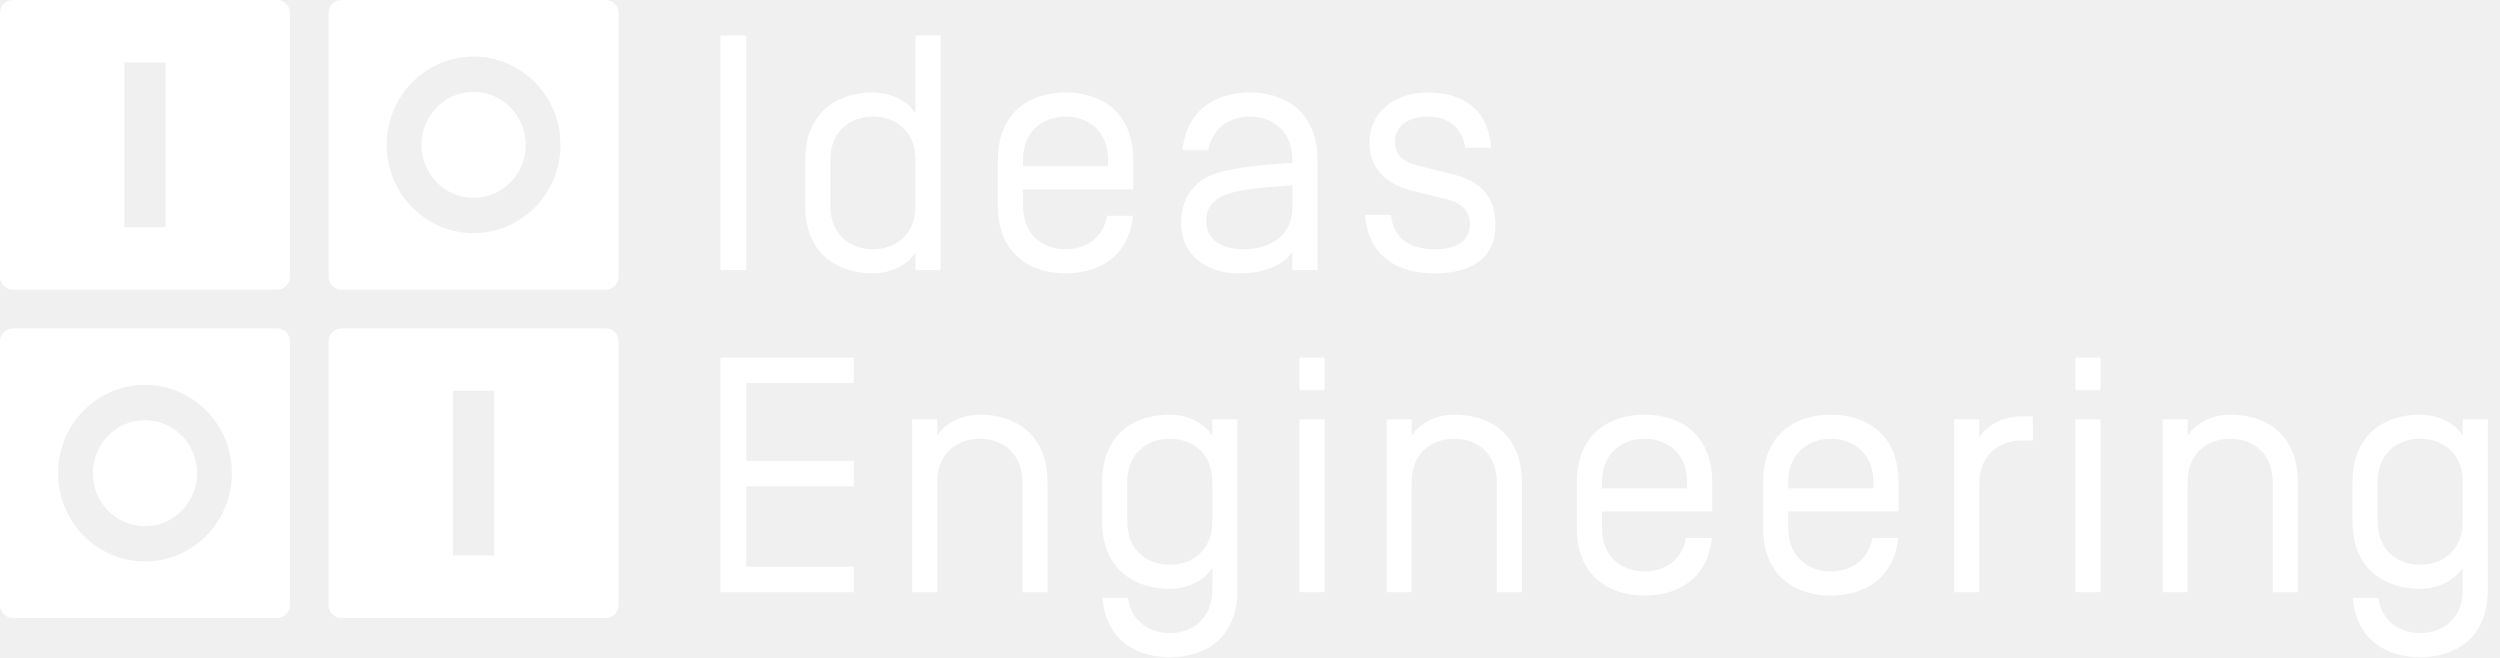
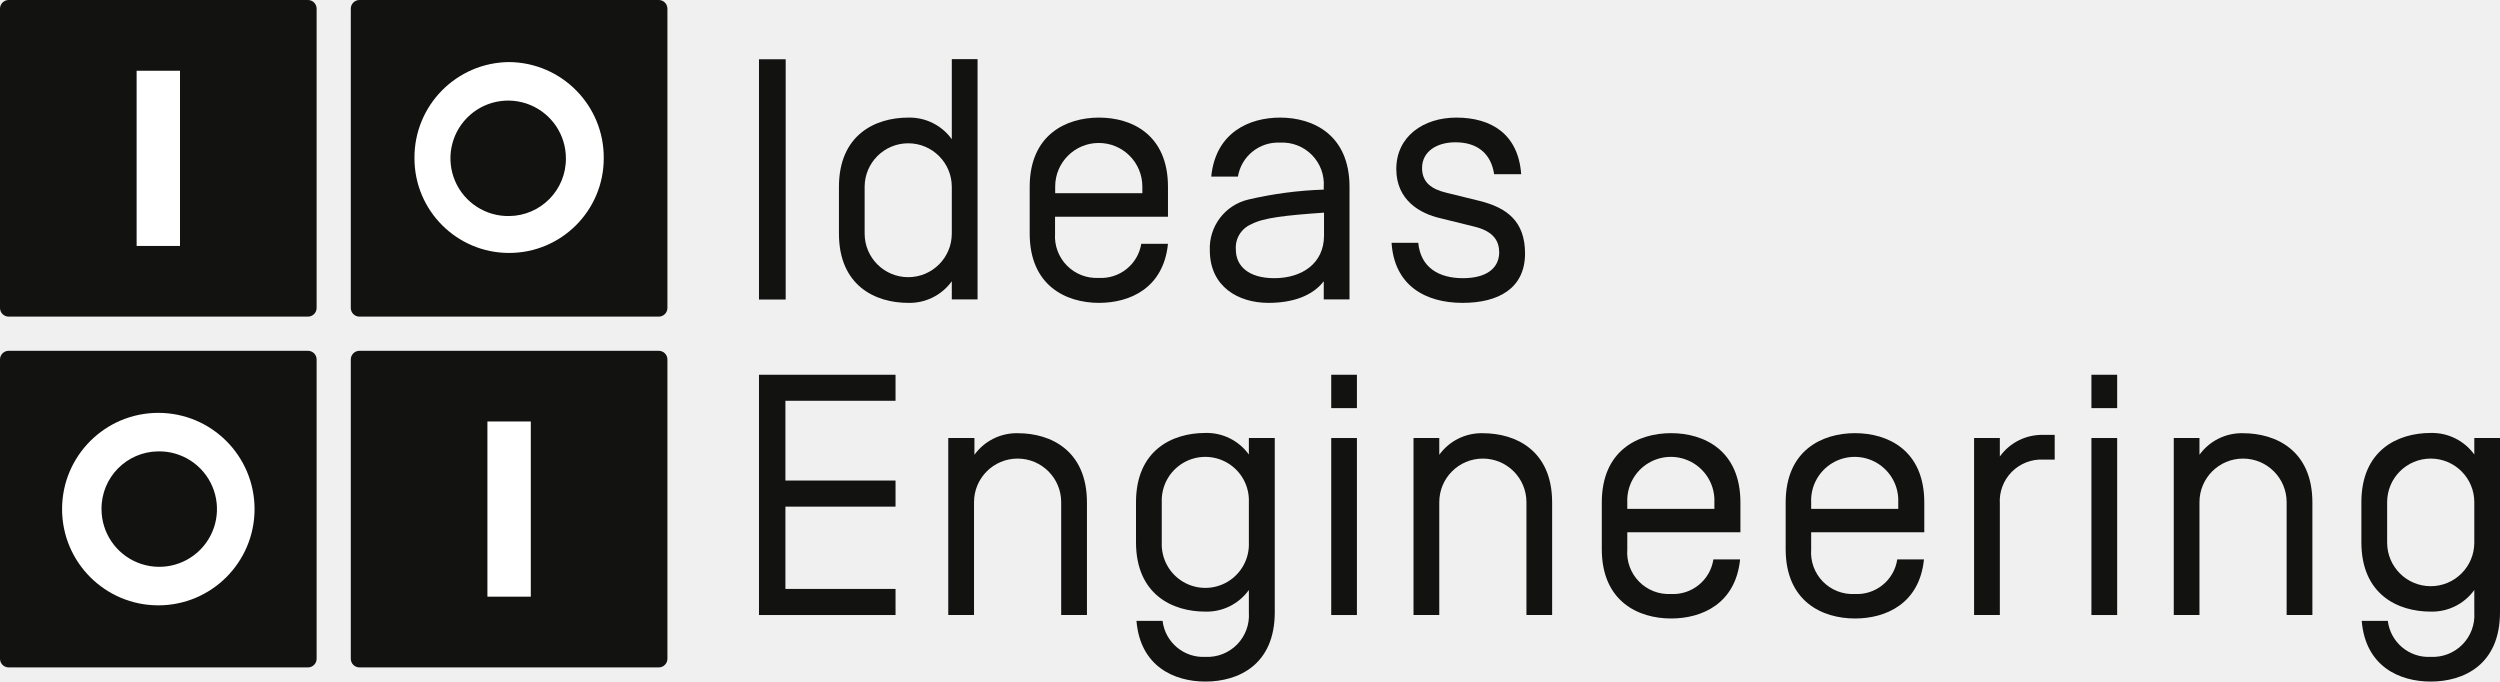
- <svg xmlns="http://www.w3.org/2000/svg" version="1.1" viewBox="0 0 194 51" stroke-linejoin="round" stroke-miterlimit="1.414" fill-rule="evenodd" clip-rule="evenodd" overflow="hidden">
-   <g id="_51x195-combination">
-     <g id="Logo">
-       <path d=" M 36.75 7.13 C 34.516 7.13 32.704 8.97 32.704 11.241 C 32.704 13.511 34.516 15.351 36.75 15.351 C 38.984 15.351 40.796 13.511 40.796 11.241 C 40.796 8.97 38.984 7.13 36.75 7.13" id="Fill-1" fill="#FFFFFF" />
-       <path d=" M 36.75 18.092 C 33.026 18.092 30.007 15.025 30.007 11.241 C 30.007 7.457 33.026 4.388 36.75 4.388 C 40.474 4.388 43.493 7.457 43.493 11.241 C 43.493 15.025 40.474 18.092 36.75 18.092 M 47 0.001 L 26.5 0.001 C 25.947 0.001 25.5 0.448 25.5 1 L 25.5 21.481 C 25.5 22.033 25.947 22.481 26.5 22.481 L 47 22.481 C 47.553 22.481 48 22.033 48 21.481 L 48 1 C 48 0.448 47.553 0.001 47 0.001" id="Fill-3" fill="#FFFFFF" />
-       <path d=" M 9.65 17.634 L 12.85 17.634 L 12.85 4.845 L 9.65 4.845 L 9.65 17.634 Z M 21.5 0 L 1 0 C 0.447 0 0 0.447 0 1 L 0 21.48 C 0 22.033 0.447 22.48 1 22.48 L 21.5 22.48 C 22.053 22.48 22.5 22.033 22.5 21.48 L 22.5 1 C 22.5 0.447 22.053 0 21.5 0 Z" id="Fill-5" fill="#FFFFFF" />
-       <path d=" M 11.25 32.607 C 9.016 32.607 7.204 34.447 7.204 36.718 C 7.204 38.988 9.016 40.829 11.25 40.829 C 13.484 40.829 15.296 38.988 15.296 36.718 C 15.296 34.447 13.484 32.607 11.25 32.607" id="Fill-7" fill="#FFFFFF" />
-       <path d=" M 11.25 43.569 C 7.526 43.569 4.507 40.502 4.507 36.718 C 4.507 32.934 7.526 29.867 11.25 29.867 C 14.974 29.867 17.993 32.934 17.993 36.718 C 17.993 40.502 14.974 43.569 11.25 43.569 M 21.5 25.478 L 1 25.478 C 0.447 25.478 0 25.925 0 26.477 L 0 46.959 C 0 47.511 0.447 47.958 1 47.958 L 21.5 47.958 C 22.053 47.958 22.5 47.511 22.5 46.959 L 22.5 26.477 C 22.5 25.925 22.053 25.478 21.5 25.478" id="Fill-8" fill="#FFFFFF" />
-       <path d=" M 35.15 43.112 L 38.35 43.112 L 38.35 30.323 L 35.15 30.323 L 35.15 43.112 Z M 47 25.478 L 26.5 25.478 C 25.947 25.478 25.5 25.925 25.5 26.477 L 25.5 46.958 C 25.5 47.511 25.947 47.958 26.5 47.958 L 47 47.958 C 47.553 47.958 48 47.511 48 46.958 L 48 26.477 C 48 25.925 47.553 25.478 47 25.478 Z" id="Fill-9" fill="#FFFFFF" />
-     </g>
-     <g id="Font" transform="matrix(1,0,0,1,55,2)">
-       <path d=" M 0.909 18.956 L 2.911 18.956 L 2.911 0.755 L 0.909 0.755 L 0.909 18.956 Z" id="Fill-10" fill="#FFFFFF" />
-       <path d=" M 9.437 13.99 C 9.437 16.226 10.997 17.344 12.739 17.344 C 14.481 17.344 16.041 16.226 16.041 13.99 L 16.041 10.402 C 16.041 8.166 14.481 7.048 12.739 7.048 C 10.997 7.048 9.437 8.166 9.437 10.402 L 9.437 13.99 Z M 7.487 13.964 L 7.487 10.428 C 7.487 6.476 10.243 5.176 12.739 5.176 C 13.961 5.176 15.365 5.722 16.041 6.814 L 16.041 0.755 L 17.991 0.755 L 17.991 18.956 L 16.041 18.956 L 16.041 17.578 C 15.365 18.67 13.961 19.217 12.739 19.217 C 10.243 19.217 7.487 17.916 7.487 13.964 Z" id="Fill-11" fill="#FFFFFF" />
-       <path d=" M 30.992 10.402 C 30.992 8.166 29.431 7.048 27.69 7.048 C 25.948 7.048 24.388 8.166 24.388 10.402 L 24.388 10.896 L 30.992 10.896 L 30.992 10.402 Z M 30.914 14.744 L 32.916 14.744 C 32.578 18.098 30.03 19.216 27.69 19.216 C 25.194 19.216 22.437 17.916 22.437 13.964 L 22.437 10.428 C 22.437 6.476 25.194 5.175 27.69 5.175 C 30.186 5.175 32.942 6.476 32.942 10.428 L 32.942 12.69 L 24.388 12.69 L 24.388 13.99 C 24.388 16.226 25.948 17.344 27.69 17.344 C 29.223 17.344 30.602 16.486 30.914 14.744 Z" id="Fill-12" fill="#FFFFFF" />
-       <path d=" M 45.291 12.378 C 42.353 12.586 40.689 12.768 39.779 13.262 C 38.791 13.808 38.609 14.406 38.609 15.186 C 38.609 16.408 39.545 17.344 41.521 17.344 C 43.627 17.344 45.291 16.226 45.291 14.12 L 45.291 12.378 Z M 38.765 9.648 L 36.763 9.648 C 37.101 6.294 39.649 5.175 41.989 5.175 C 44.485 5.175 47.241 6.476 47.241 10.428 L 47.241 18.956 L 45.291 18.956 L 45.291 17.578 C 44.433 18.696 42.925 19.216 41.105 19.216 C 38.817 19.216 36.659 17.994 36.659 15.238 C 36.659 13.886 37.231 12.066 39.571 11.39 C 41.105 10.948 43.029 10.792 45.291 10.636 L 45.291 10.402 C 45.291 8.166 43.731 7.047 41.989 7.047 C 40.455 7.047 39.077 7.906 38.765 9.648 Z" id="Fill-13" fill="#FFFFFF" />
-       <path d=" M 58.707 9.466 C 58.472 7.906 57.432 7.048 55.769 7.048 C 54.313 7.048 53.247 7.776 53.247 8.998 C 53.247 10.116 54.001 10.61 55.093 10.87 L 57.615 11.493 C 59.644 11.988 61.047 13.002 61.047 15.472 C 61.047 18.124 59.045 19.216 56.315 19.216 C 53.507 19.216 51.141 17.916 50.933 14.666 L 52.935 14.666 C 53.117 16.564 54.521 17.344 56.315 17.344 C 58.187 17.344 59.045 16.59 59.071 15.419 C 59.071 14.562 58.681 13.807 57.199 13.444 L 54.573 12.794 C 53.117 12.456 51.271 11.468 51.271 9.076 C 51.271 6.606 53.325 5.175 55.795 5.175 C 58.499 5.175 60.501 6.476 60.709 9.466 L 58.707 9.466 Z" id="Fill-14" fill="#FFFFFF" />
-       <path d=" M 2.911 41.98 L 11.257 41.98 L 11.257 43.956 L 0.909 43.956 L 0.909 25.755 L 11.257 25.755 L 11.257 27.731 L 2.911 27.731 L 2.911 33.764 L 11.257 33.764 L 11.257 35.74 L 2.911 35.74 L 2.911 41.98 Z" id="Fill-15" fill="#FFFFFF" />
-       <path d=" M 26.286 35.427 L 26.286 43.955 L 24.336 43.955 L 24.336 35.401 C 24.336 33.165 22.776 32.047 21.034 32.047 C 19.292 32.047 17.731 33.165 17.731 35.401 L 17.731 43.955 L 15.782 43.955 L 15.782 30.539 L 17.731 30.539 L 17.731 31.813 C 18.408 30.721 19.811 30.175 21.034 30.175 C 23.53 30.175 26.286 31.475 26.286 35.427" id="Fill-16" fill="#FFFFFF" />
-       <path d=" M 32.473 38.469 C 32.473 40.705 34.033 41.823 35.775 41.823 C 37.517 41.823 39.077 40.705 39.077 38.469 L 39.077 35.401 C 39.077 33.165 37.517 32.047 35.775 32.047 C 34.033 32.047 32.473 33.165 32.473 35.401 L 32.473 38.469 Z M 39.077 43.773 L 39.077 42.057 C 38.401 43.149 36.997 43.695 35.775 43.695 C 33.279 43.695 30.523 42.395 30.523 38.443 L 30.523 35.427 C 30.523 31.475 33.279 30.175 35.775 30.175 C 36.997 30.175 38.401 30.721 39.077 31.813 L 39.077 30.539 L 41.027 30.539 L 41.027 43.747 C 41.027 47.725 38.271 49 35.775 49 C 33.409 49 30.835 47.855 30.549 44.397 L 32.525 44.397 C 32.785 46.218 34.215 47.128 35.775 47.128 C 37.517 47.128 39.077 46.01 39.077 43.773 Z" id="Fill-17" fill="#FFFFFF" />
-       <path d=" M 45.837 43.956 L 47.787 43.956 L 47.787 30.539 L 45.837 30.539 L 45.837 43.956 Z M 45.837 28.277 L 47.787 28.277 L 47.787 25.755 L 45.837 25.755 L 45.837 28.277 Z" id="Fill-18" fill="#FFFFFF" />
-       <path d=" M 63.101 35.427 L 63.101 43.955 L 61.151 43.955 L 61.151 35.401 C 61.151 33.165 59.591 32.047 57.849 32.047 C 56.106 32.047 54.547 33.165 54.547 35.401 L 54.547 43.955 L 52.597 43.955 L 52.597 30.539 L 54.547 30.539 L 54.547 31.813 C 55.223 30.721 56.627 30.175 57.849 30.175 C 60.345 30.175 63.101 31.475 63.101 35.427" id="Fill-19" fill="#FFFFFF" />
-       <path d=" M 75.919 35.402 C 75.919 33.166 74.359 32.048 72.617 32.048 C 70.875 32.048 69.315 33.166 69.315 35.402 L 69.315 35.896 L 75.919 35.896 L 75.919 35.402 Z M 75.841 39.744 L 77.843 39.744 C 77.504 43.098 74.957 44.216 72.617 44.216 C 70.121 44.216 67.365 42.916 67.365 38.964 L 67.365 35.428 C 67.365 31.476 70.121 30.175 72.617 30.175 C 75.113 30.175 77.869 31.476 77.869 35.428 L 77.869 37.69 L 69.315 37.69 L 69.315 38.99 C 69.315 41.226 70.875 42.344 72.617 42.344 C 74.15 42.344 75.528 41.486 75.841 39.744 Z" id="Fill-20" fill="#FFFFFF" />
-       <path d=" M 90.375 35.402 C 90.375 33.166 88.814 32.048 87.073 32.048 C 85.331 32.048 83.771 33.166 83.771 35.402 L 83.771 35.896 L 90.375 35.896 L 90.375 35.402 Z M 90.297 39.744 L 92.299 39.744 C 91.961 43.098 89.412 44.216 87.073 44.216 C 84.577 44.216 81.82 42.916 81.82 38.964 L 81.82 35.428 C 81.82 31.476 84.577 30.175 87.073 30.175 C 89.569 30.175 92.325 31.476 92.325 35.428 L 92.325 37.69 L 83.771 37.69 L 83.771 38.99 C 83.771 41.226 85.331 42.344 87.073 42.344 C 88.606 42.344 89.985 41.486 90.297 39.744 Z" id="Fill-21" fill="#FFFFFF" />
-       <path d=" M 98.59 31.944 C 99.266 30.852 100.67 30.306 101.892 30.306 L 102.75 30.306 L 102.75 32.178 L 101.892 32.178 C 100.15 32.178 98.59 33.296 98.59 35.532 L 98.59 43.956 L 96.64 43.956 L 96.64 30.54 L 98.59 30.54 L 98.59 31.944 Z" id="Fill-22" fill="#FFFFFF" />
-       <path d=" M 106.052 43.956 L 108.002 43.956 L 108.002 30.539 L 106.052 30.539 L 106.052 43.956 Z M 106.052 28.277 L 108.002 28.277 L 108.002 25.755 L 106.052 25.755 L 106.052 28.277 Z" id="Fill-23" fill="#FFFFFF" />
-       <path d=" M 123.316 35.427 L 123.316 43.955 L 121.366 43.955 L 121.366 35.401 C 121.366 33.165 119.806 32.047 118.064 32.047 C 116.321 32.047 114.762 33.165 114.762 35.401 L 114.762 43.955 L 112.812 43.955 L 112.812 30.539 L 114.762 30.539 L 114.762 31.813 C 115.438 30.721 116.842 30.175 118.064 30.175 C 120.56 30.175 123.316 31.475 123.316 35.427" id="Fill-24" fill="#FFFFFF" />
-       <path d=" M 129.504 38.469 C 129.504 40.705 131.064 41.823 132.806 41.823 C 134.548 41.823 136.108 40.705 136.108 38.469 L 136.108 35.401 C 136.108 33.165 134.548 32.047 132.806 32.047 C 131.064 32.047 129.504 33.165 129.504 35.401 L 129.504 38.469 Z M 136.108 43.773 L 136.108 42.057 C 135.432 43.149 134.028 43.695 132.806 43.695 C 130.31 43.695 127.554 42.395 127.554 38.443 L 127.554 35.427 C 127.554 31.475 130.31 30.175 132.806 30.175 C 134.028 30.175 135.432 30.721 136.108 31.813 L 136.108 30.539 L 138.058 30.539 L 138.058 43.747 C 138.058 47.725 135.302 49 132.806 49 C 130.44 49 127.866 47.855 127.58 44.397 L 129.556 44.397 C 129.816 46.218 131.246 47.128 132.806 47.128 C 134.548 47.128 136.108 46.01 136.108 43.773 Z" id="Fill-25" fill="#FFFFFF" />
+ <svg xmlns="http://www.w3.org/2000/svg" viewBox="0 0 374.58 102.12">
+   <defs>
+     <style>.cls-1{fill:#121211;}.cls-2{fill:#fff;}</style>
+   </defs>
+   <g id="Layer_2" data-name="Layer 2">
+     <g id="Logo_mit_Schrift_Schwarz" data-name="Logo mit Schrift Schwarz">
+       <g id="font_pfade" data-name="font pfade">
+         <path class="cls-1" d="M113.72,8.88h4v36h-4Z" />
+         <path class="cls-1" d="M125.7,35V28c0-7.81,5.45-10.38,10.38-10.38a7.79,7.79,0,0,1,6.53,3.24v-12h3.86v36h-3.86V42.14a7.79,7.79,0,0,1-6.53,3.24C131.15,45.38,125.7,42.81,125.7,35Zm3.85,0a6.53,6.53,0,1,0,13.06,0V28a6.53,6.53,0,1,0-13.06,0Z" />
+         <path class="cls-1" d="M171,36.53h4c-.67,6.64-5.7,8.85-10.33,8.85-4.94,0-10.39-2.57-10.39-10.39V28c0-7.81,5.45-10.38,10.39-10.38S175,20.19,175,28v4.47H158.08V35a6.23,6.23,0,0,0,6.53,6.64A6.11,6.11,0,0,0,171,36.53Zm.16-8.58a6.53,6.53,0,1,0-13.06,0v1h13.06Z" />
+         <path class="cls-1" d="M185.48,26.46h-4c.67-6.63,5.7-8.84,10.33-8.84,4.94,0,10.39,2.57,10.39,10.38V44.86h-3.86V42.14c-1.7,2.21-4.68,3.24-8.28,3.24-4.52,0-8.79-2.42-8.79-7.87a7.5,7.5,0,0,1,5.76-7.61,58,58,0,0,1,11.31-1.49V28a6.22,6.22,0,0,0-6.53-6.63A6.1,6.1,0,0,0,185.48,26.46Zm12.9,5.4c-5.81.41-9.1.77-10.9,1.74a3.8,3.8,0,0,0-2.31,3.81c0,2.41,1.85,4.27,5.76,4.27,4.16,0,7.45-2.22,7.45-6.38Z" />
+         <path class="cls-1" d="M223.87,26.1c-.46-3.09-2.51-4.78-5.8-4.78-2.88,0-5,1.44-5,3.85,0,2.21,1.49,3.19,3.65,3.71l5,1.23c4,1,6.78,3,6.78,7.86,0,5.25-4,7.41-9.35,7.41-5.56,0-10.23-2.57-10.65-9h4c.36,3.75,3.14,5.3,6.69,5.3s5.39-1.5,5.44-3.81c0-1.7-.77-3.19-3.7-3.91l-5.19-1.28c-2.88-.67-6.53-2.62-6.53-7.35,0-4.89,4.06-7.71,9-7.71,5.34,0,9.3,2.57,9.71,8.48Z" />
+         <path class="cls-1" d="M117.68,88.24h16.5v3.91H113.72v-36h20.46v3.9h-16.5V72h16.5v3.91h-16.5Z" />
+         <path class="cls-1" d="M162.86,75.29V92.15H159V75.24a6.53,6.53,0,1,0-13.06,0V92.15h-3.86V65.63H146v2.51a7.8,7.8,0,0,1,6.53-3.23C157.41,64.91,162.86,67.48,162.86,75.29Z" />
+         <path class="cls-1" d="M187.12,91.79V88.4a7.77,7.77,0,0,1-6.53,3.24c-4.93,0-10.38-2.57-10.38-10.39v-6c0-7.81,5.45-10.38,10.38-10.38a7.79,7.79,0,0,1,6.53,3.23V65.63H191V91.74c0,7.87-5.45,10.38-10.39,10.38-4.67,0-9.76-2.26-10.33-9.09h3.91a6.14,6.14,0,0,0,6.42,5.39A6.22,6.22,0,0,0,187.12,91.79ZM174.07,81.3a6.53,6.53,0,1,0,13.05,0V75.24a6.53,6.53,0,1,0-13.05,0Z" />
+         <path class="cls-1" d="M203.31,61.15h-3.85v-5h3.85Zm0,31h-3.85V65.63h3.85Z" />
+         <path class="cls-1" d="M232.56,75.29V92.15h-3.85V75.24a6.53,6.53,0,1,0-13.06,0V92.15h-3.86V65.63h3.86v2.51a7.8,7.8,0,0,1,6.53-3.23C227.11,64.91,232.56,67.48,232.56,75.29Z" />
+         <path class="cls-1" d="M256.72,83.82h4c-.67,6.64-5.71,8.85-10.34,8.85-4.93,0-10.38-2.57-10.38-10.39v-7c0-7.81,5.45-10.38,10.38-10.38s10.39,2.57,10.39,10.38v4.47H243.82v2.57A6.22,6.22,0,0,0,250.34,89,6.11,6.11,0,0,0,256.72,83.82Zm.15-8.58a6.53,6.53,0,1,0-13.05,0v1h13.05Z" />
+         <path class="cls-1" d="M284.27,83.82h4c-.67,6.64-5.71,8.85-10.33,8.85-4.94,0-10.39-2.57-10.39-10.39v-7c0-7.81,5.45-10.38,10.39-10.38s10.38,2.57,10.38,10.38v4.47H271.37v2.57A6.22,6.22,0,0,0,277.9,89,6.1,6.1,0,0,0,284.27,83.82Zm.15-8.58a6.53,6.53,0,1,0-13.05,0v1h13.05Z" />
+         <path class="cls-1" d="M299.64,68.4a7.77,7.77,0,0,1,6.53-3.24h1.69v3.7h-1.69a6.23,6.23,0,0,0-6.53,6.64V92.15h-3.86V65.63h3.86Z" />
+         <path class="cls-1" d="M317.22,61.15h-3.86v-5h3.86Zm0,31h-3.86V65.63h3.86Z" />
+         <path class="cls-1" d="M346.47,75.29V92.15h-3.86V75.24a6.53,6.53,0,1,0-13.06,0V92.15H325.7V65.63h3.85v2.51a7.8,7.8,0,0,1,6.53-3.23C341,64.91,346.47,67.48,346.47,75.29Z" />
+         <path class="cls-1" d="M370.73,91.79V88.4a7.8,7.8,0,0,1-6.53,3.24c-4.94,0-10.39-2.57-10.39-10.39v-6c0-7.81,5.45-10.38,10.39-10.38a7.82,7.82,0,0,1,6.53,3.23V65.63h3.85V91.74c0,7.87-5.45,10.38-10.38,10.38-4.68,0-9.77-2.26-10.34-9.09h3.91a6.15,6.15,0,0,0,6.43,5.39A6.23,6.23,0,0,0,370.73,91.79ZM357.67,81.3a6.53,6.53,0,1,0,13.06,0V75.24a6.53,6.53,0,1,0-13.06,0Z" />
+       </g>
+       <rect id="bg_o" data-name="bg o" class="cls-1" x="52.56" y="52.56" width="47.44" height="47.44" rx="1.3" transform="translate(152.56 152.56) rotate(180)" />
+       <rect id="bg_i" data-name="bg i" class="cls-1" y="52.56" width="47.44" height="47.44" rx="1.3" transform="translate(47.44 152.56) rotate(180)" />
+       <rect id="bg_o-2" data-name="bg o" class="cls-1" x="52.56" width="47.44" height="47.44" rx="1.3" />
+       <rect id="bg_i-2" data-name="bg i" class="cls-1" width="47.44" height="47.44" rx="1.3" />
+       <g id="symbol_i" data-name="symbol i">
+         <rect class="cls-2" x="73.03" y="63.15" width="6.5" height="26.25" />
+       </g>
+       <g id="symbol_o" data-name="symbol o">
+         <path class="cls-2" d="M23.72,90.7a14.42,14.42,0,0,0,0-28.84,14.42,14.42,0,0,0,0,28.84Zm0-23.07a8.65,8.65,0,1,1-8.51,8.65A8.58,8.58,0,0,1,23.72,67.63Z" />
+       </g>
+       <g id="symbol_o-2" data-name="symbol o">
+         <path class="cls-2" d="M76.28,9.3A14.3,14.3,0,0,0,62.1,23.72a14.18,14.18,0,1,0,28.36,0A14.3,14.3,0,0,0,76.28,9.3Zm0,23.07a8.65,8.65,0,1,1,8.51-8.65A8.58,8.58,0,0,1,76.28,32.37Z" />
+       </g>
+       <g id="symbol_i-2" data-name="symbol i">
+         <rect class="cls-2" x="20.47" y="10.6" width="6.5" height="26.25" />
+       </g>
    </g>
  </g>
</svg>
